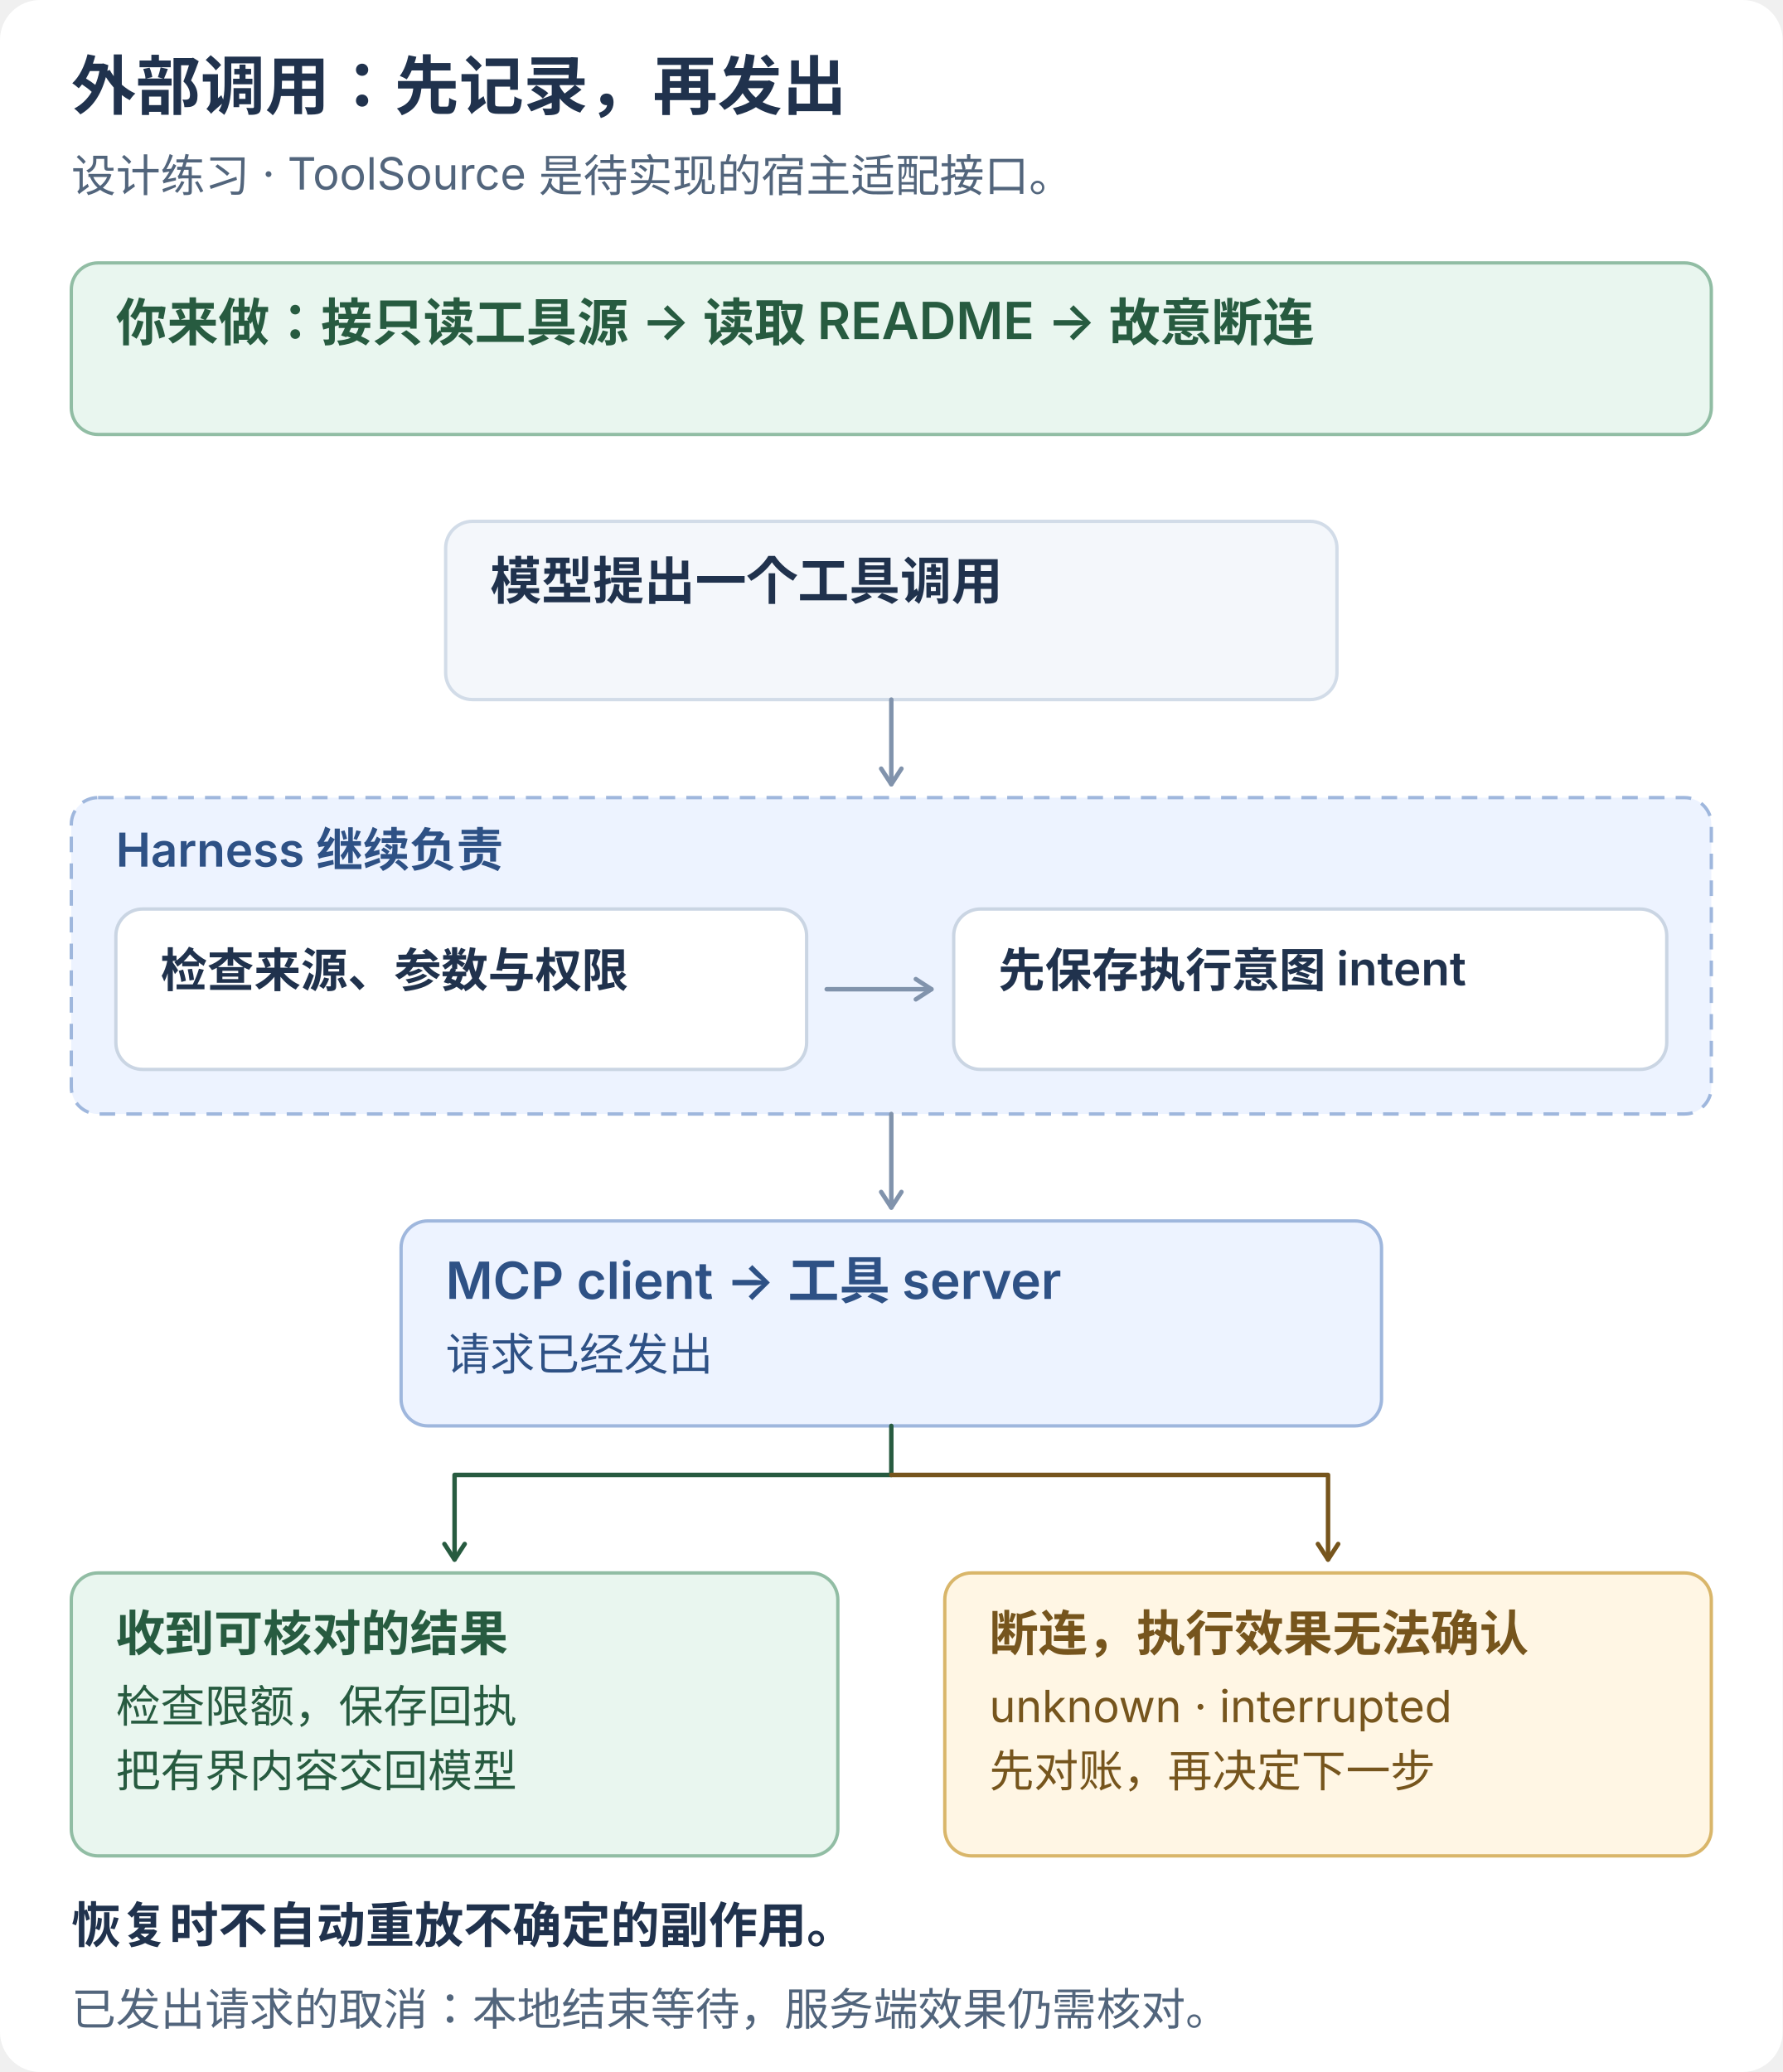
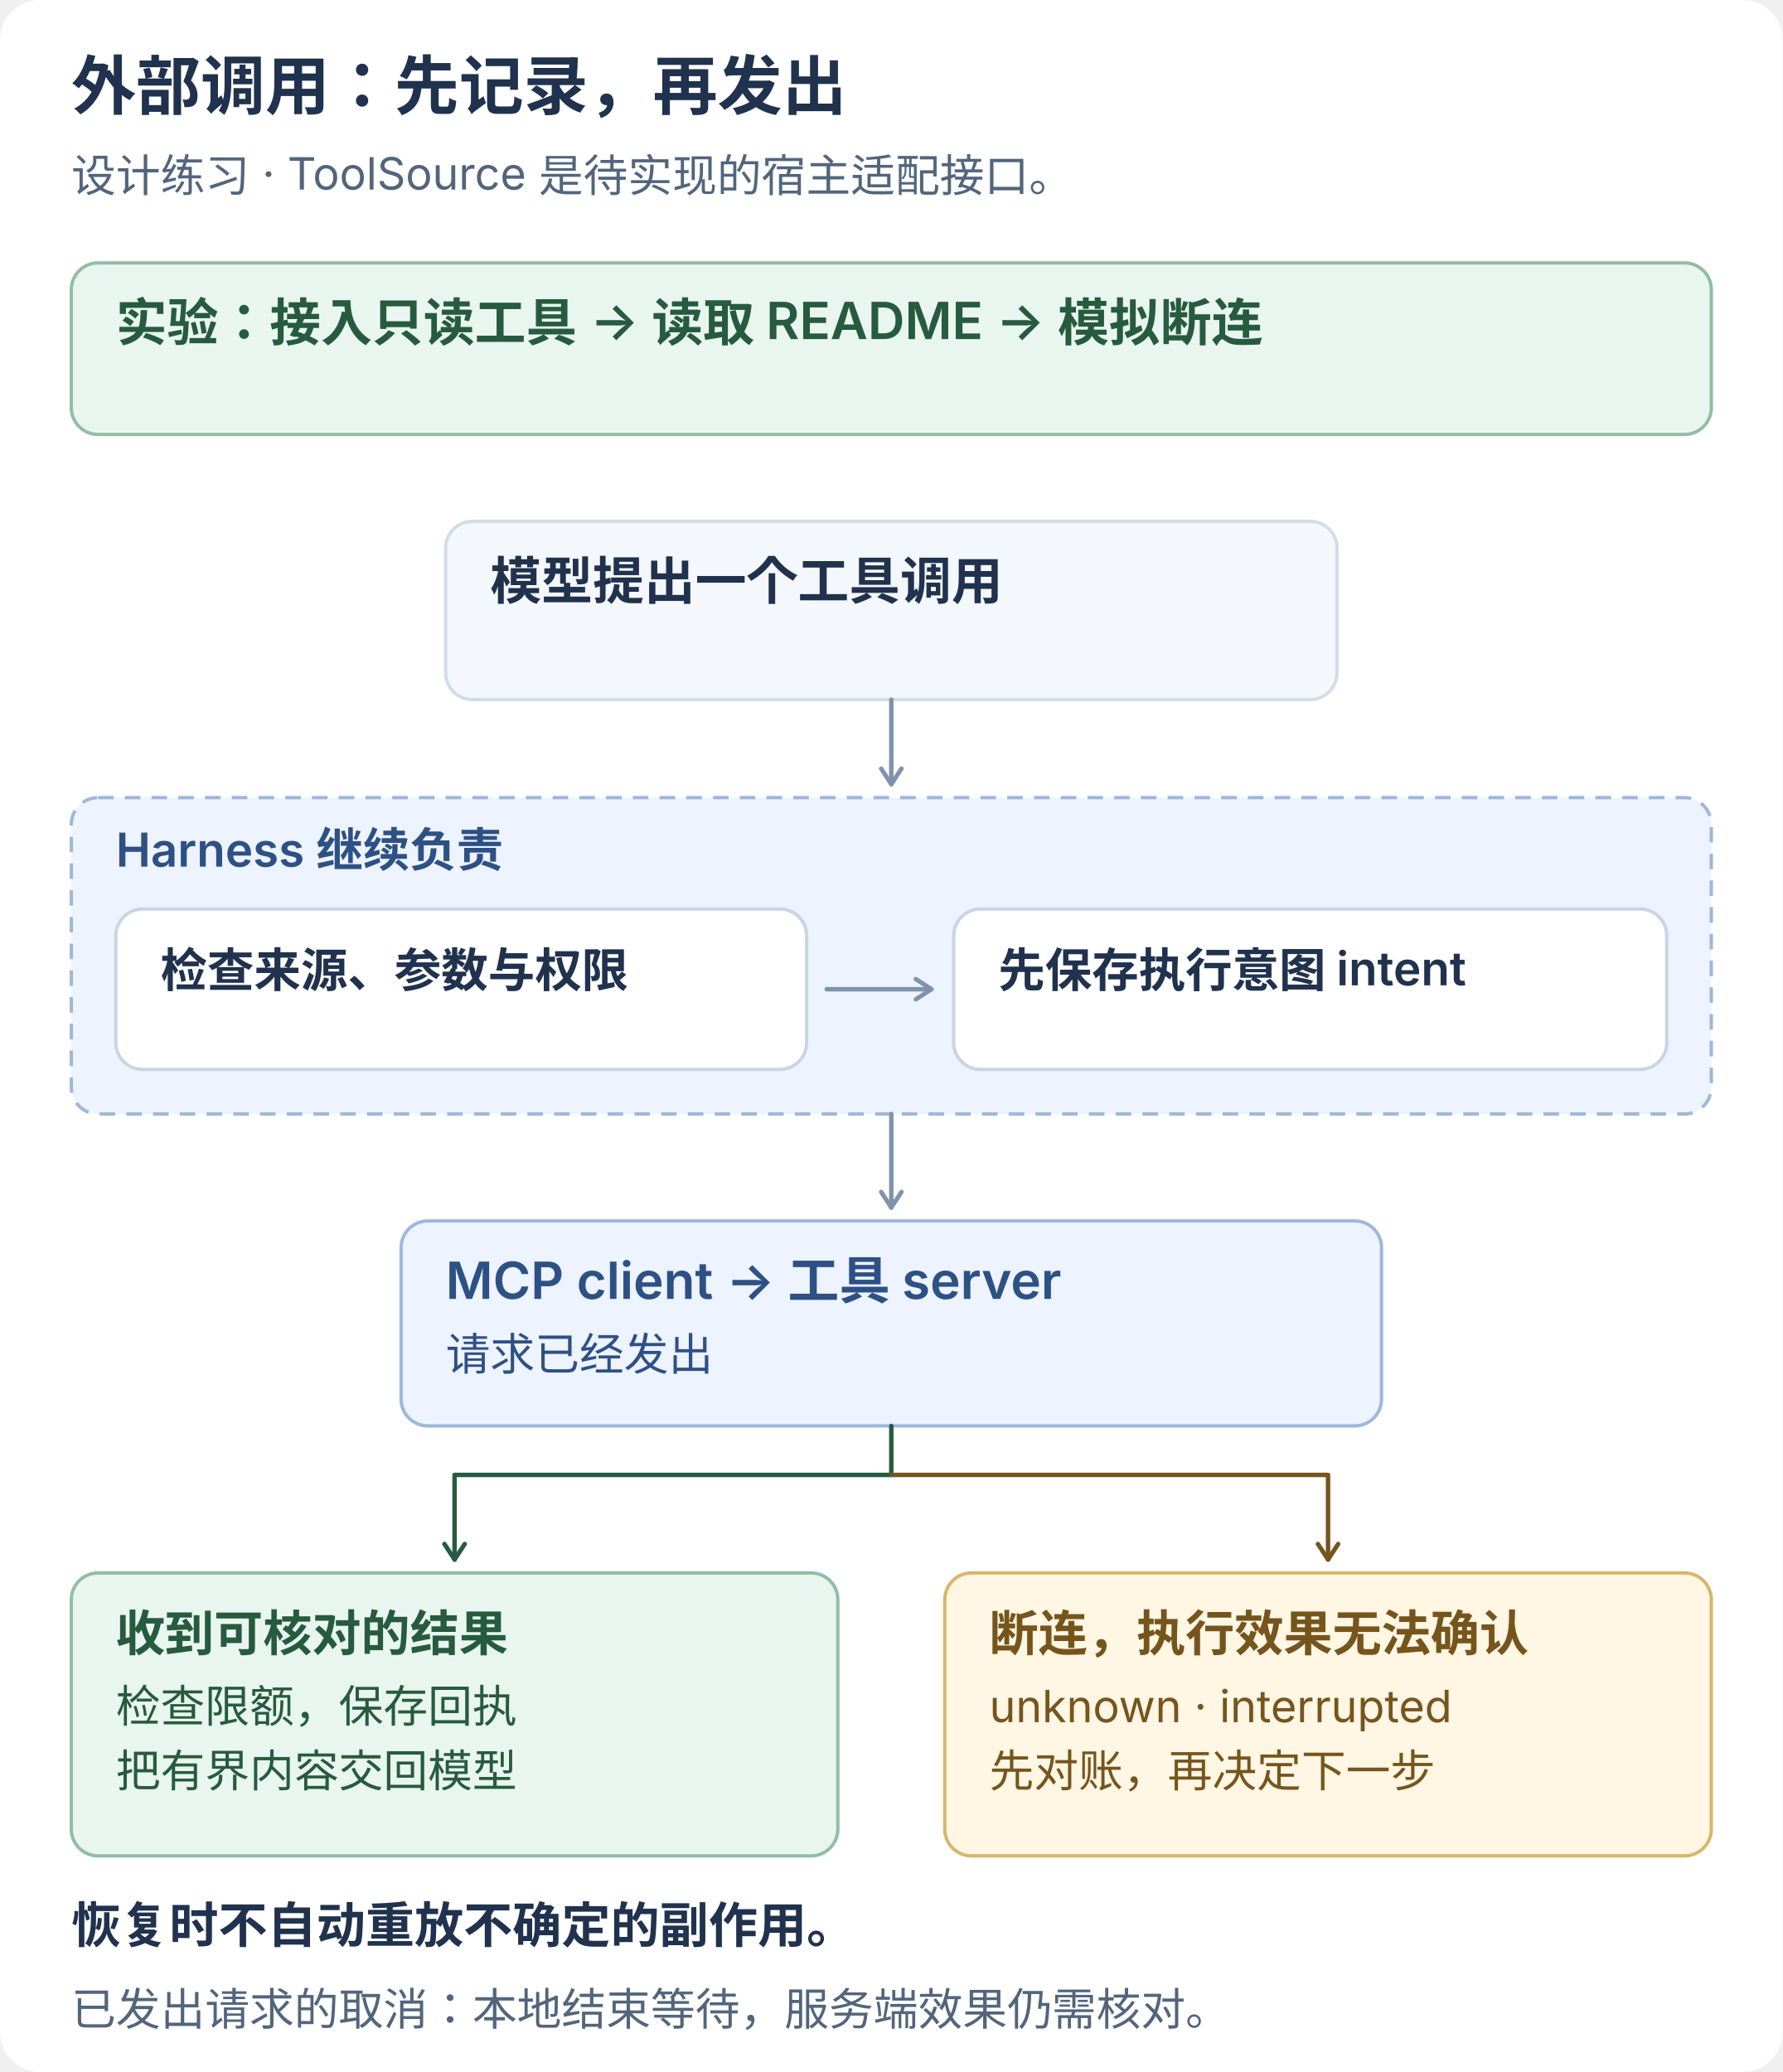
<svg xmlns="http://www.w3.org/2000/svg" width="800" height="930" viewBox="0 0 800 930" role="img" aria-labelledby="title desc">
  <rect width="800" height="930" rx="18" fill="#ffffff" />
  <text x="32" y="49" font-family="-apple-system, BlinkMacSystemFont, 'PingFang SC', 'Microsoft YaHei', sans-serif" font-size="29" font-weight="650" fill="#20324d" text-anchor="start">外部调用：先记录，再发出</text>
  <text x="32" y="86" font-family="-apple-system, BlinkMacSystemFont, 'PingFang SC', 'Microsoft YaHei', sans-serif" font-size="20" font-weight="400" fill="#52657c" text-anchor="start">设计练习 · ToolSource 是待实现的宿主适配接口。</text>
  <rect x="32" y="118" width="736" height="77" rx="12" fill="#e9f6ef" stroke="#91bda4" stroke-width="1.5" />
-   <text x="52" y="153" font-family="-apple-system, BlinkMacSystemFont, 'PingFang SC', 'Microsoft YaHei', sans-serif" font-size="23" font-weight="600" fill="#275b40" text-anchor="start">你来做：接只读工具源 → 读取 README → 故意断连</text>
+   <text x="52" y="153" font-family="-apple-system, BlinkMacSystemFont, 'PingFang SC', 'Microsoft YaHei', sans-serif" font-size="23" font-weight="600" fill="#275b40" text-anchor="start">实验：接入只读工具 → 读取 README → 模拟断连</text>
  <rect x="200" y="234" width="400" height="80" rx="12" fill="#f4f7fb" stroke="#d2dce8" stroke-width="1.5" />
  <text x="220" y="269" font-family="-apple-system, BlinkMacSystemFont, 'PingFang SC', 'Microsoft YaHei', sans-serif" font-size="23" font-weight="600" fill="#20324d" text-anchor="start">模型提出一个工具调用</text>
  <polyline points="400,314 400,352" fill="none" stroke="#8193ac" stroke-width="2" stroke-linejoin="round" stroke-linecap="round" />
  <polyline points="404.55,345.0 400,352 395.45,345.0" fill="none" stroke="#8193ac" stroke-width="2" stroke-linejoin="round" stroke-linecap="round" />
  <rect x="32" y="358" width="736" height="142" rx="12" fill="#edf3ff" stroke="#9fb7dd" stroke-width="1.5" stroke-dasharray="7 5" />
  <text x="52" y="389" font-family="-apple-system, BlinkMacSystemFont, 'PingFang SC', 'Microsoft YaHei', sans-serif" font-size="21" font-weight="600" fill="#2e5185" text-anchor="start">Harness 继续负责</text>
  <rect x="52" y="408" width="310" height="72" rx="12" fill="#ffffff" stroke="#cad5e3" stroke-width="1.5" />
  <text x="72" y="443" font-family="-apple-system, BlinkMacSystemFont, 'PingFang SC', 'Microsoft YaHei', sans-serif" font-size="21" font-weight="600" fill="#20324d" text-anchor="start">检查来源、参数与权限</text>
  <polyline points="371,444 418,444" fill="none" stroke="#8193ac" stroke-width="2" stroke-linejoin="round" stroke-linecap="round" />
  <polyline points="411.0,439.45 418,444 411.0,448.55" fill="none" stroke="#8193ac" stroke-width="2" stroke-linejoin="round" stroke-linecap="round" />
  <rect x="428" y="408" width="320" height="72" rx="12" fill="#ffffff" stroke="#cad5e3" stroke-width="1.5" />
  <text x="448" y="443" font-family="-apple-system, BlinkMacSystemFont, 'PingFang SC', 'Microsoft YaHei', sans-serif" font-size="21" font-weight="600" fill="#20324d" text-anchor="start">先保存执行意图 intent</text>
  <polyline points="400,500 400,542" fill="none" stroke="#8193ac" stroke-width="2" stroke-linejoin="round" stroke-linecap="round" />
  <polyline points="404.55,535.0 400,542 395.45,535.0" fill="none" stroke="#8193ac" stroke-width="2" stroke-linejoin="round" stroke-linecap="round" />
  <rect x="180" y="548" width="440" height="92" rx="12" fill="#edf3ff" stroke="#9fb7dd" stroke-width="1.5" />
  <text x="200" y="583" font-family="-apple-system, BlinkMacSystemFont, 'PingFang SC', 'Microsoft YaHei', sans-serif" font-size="23" font-weight="600" fill="#2e5185" text-anchor="start">MCP client → 工具 server</text>
  <text x="200" y="615" font-family="-apple-system, BlinkMacSystemFont, 'PingFang SC', 'Microsoft YaHei', sans-serif" font-size="20" font-weight="400" fill="#2e5185" text-anchor="start">请求已经发出</text>
  <polyline points="400,640 400,662 204,662 204,700" fill="none" stroke="#275b40" stroke-width="2" stroke-linejoin="round" stroke-linecap="round" />
  <polyline points="208.55,693.0 204,700 199.45,693.0" fill="none" stroke="#275b40" stroke-width="2" stroke-linejoin="round" stroke-linecap="round" />
  <polyline points="400,662 596,662 596,700" fill="none" stroke="#76551d" stroke-width="2" stroke-linejoin="round" stroke-linecap="round" />
  <polyline points="600.55,693.0 596,700 591.45,693.0" fill="none" stroke="#76551d" stroke-width="2" stroke-linejoin="round" stroke-linecap="round" />
  <rect x="32" y="706" width="344" height="127" rx="12" fill="#e9f6ef" stroke="#91bda4" stroke-width="1.5" />
  <text x="52" y="741" font-family="-apple-system, BlinkMacSystemFont, 'PingFang SC', 'Microsoft YaHei', sans-serif" font-size="22" font-weight="600" fill="#275b40" text-anchor="start">收到可核对的结果</text>
  <text x="52" y="773" font-family="-apple-system, BlinkMacSystemFont, 'PingFang SC', 'Microsoft YaHei', sans-serif" font-size="20" font-weight="400" fill="#275b40" text-anchor="start">检查限额，保存回执</text>
  <text x="52" y="802" font-family="-apple-system, BlinkMacSystemFont, 'PingFang SC', 'Microsoft YaHei', sans-serif" font-size="20" font-weight="400" fill="#275b40" text-anchor="start">把有界内容交回模型</text>
  <rect x="424" y="706" width="344" height="127" rx="12" fill="#fff6e4" stroke="#d9b66a" stroke-width="1.5" />
  <text x="444" y="741" font-family="-apple-system, BlinkMacSystemFont, 'PingFang SC', 'Microsoft YaHei', sans-serif" font-size="22" font-weight="600" fill="#76551d" text-anchor="start">断连，执行效果无法确认</text>
  <text x="444" y="773" font-family="-apple-system, BlinkMacSystemFont, 'PingFang SC', 'Microsoft YaHei', sans-serif" font-size="20" font-weight="400" fill="#76551d" text-anchor="start">unknown · interrupted</text>
  <text x="444" y="802" font-family="-apple-system, BlinkMacSystemFont, 'PingFang SC', 'Microsoft YaHei', sans-serif" font-size="20" font-weight="400" fill="#76551d" text-anchor="start">先对账，再决定下一步</text>
  <text x="32" y="872" font-family="-apple-system, BlinkMacSystemFont, 'PingFang SC', 'Microsoft YaHei', sans-serif" font-size="22" font-weight="600" fill="#20324d" text-anchor="start">恢复时不自动重放不确定的副作用。</text>
  <text x="32" y="909" font-family="-apple-system, BlinkMacSystemFont, 'PingFang SC', 'Microsoft YaHei', sans-serif" font-size="20" font-weight="400" fill="#52657c" text-anchor="start">已发出请求的取消：本地结束等待，服务端效果仍需核对。</text>
</svg>
